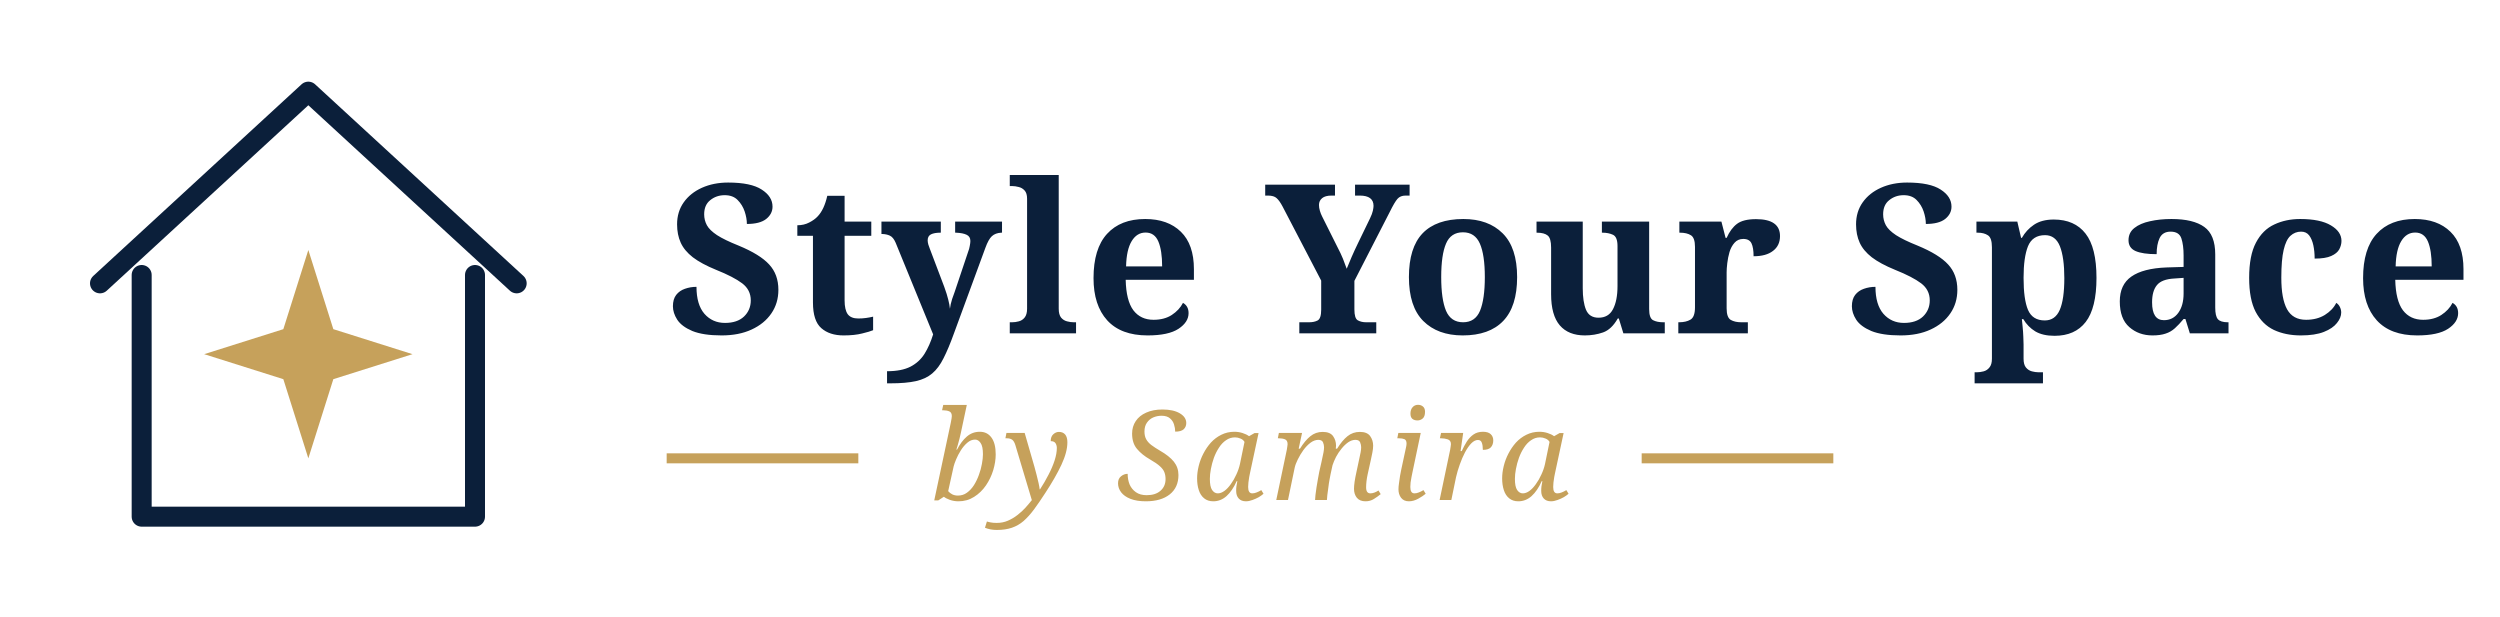
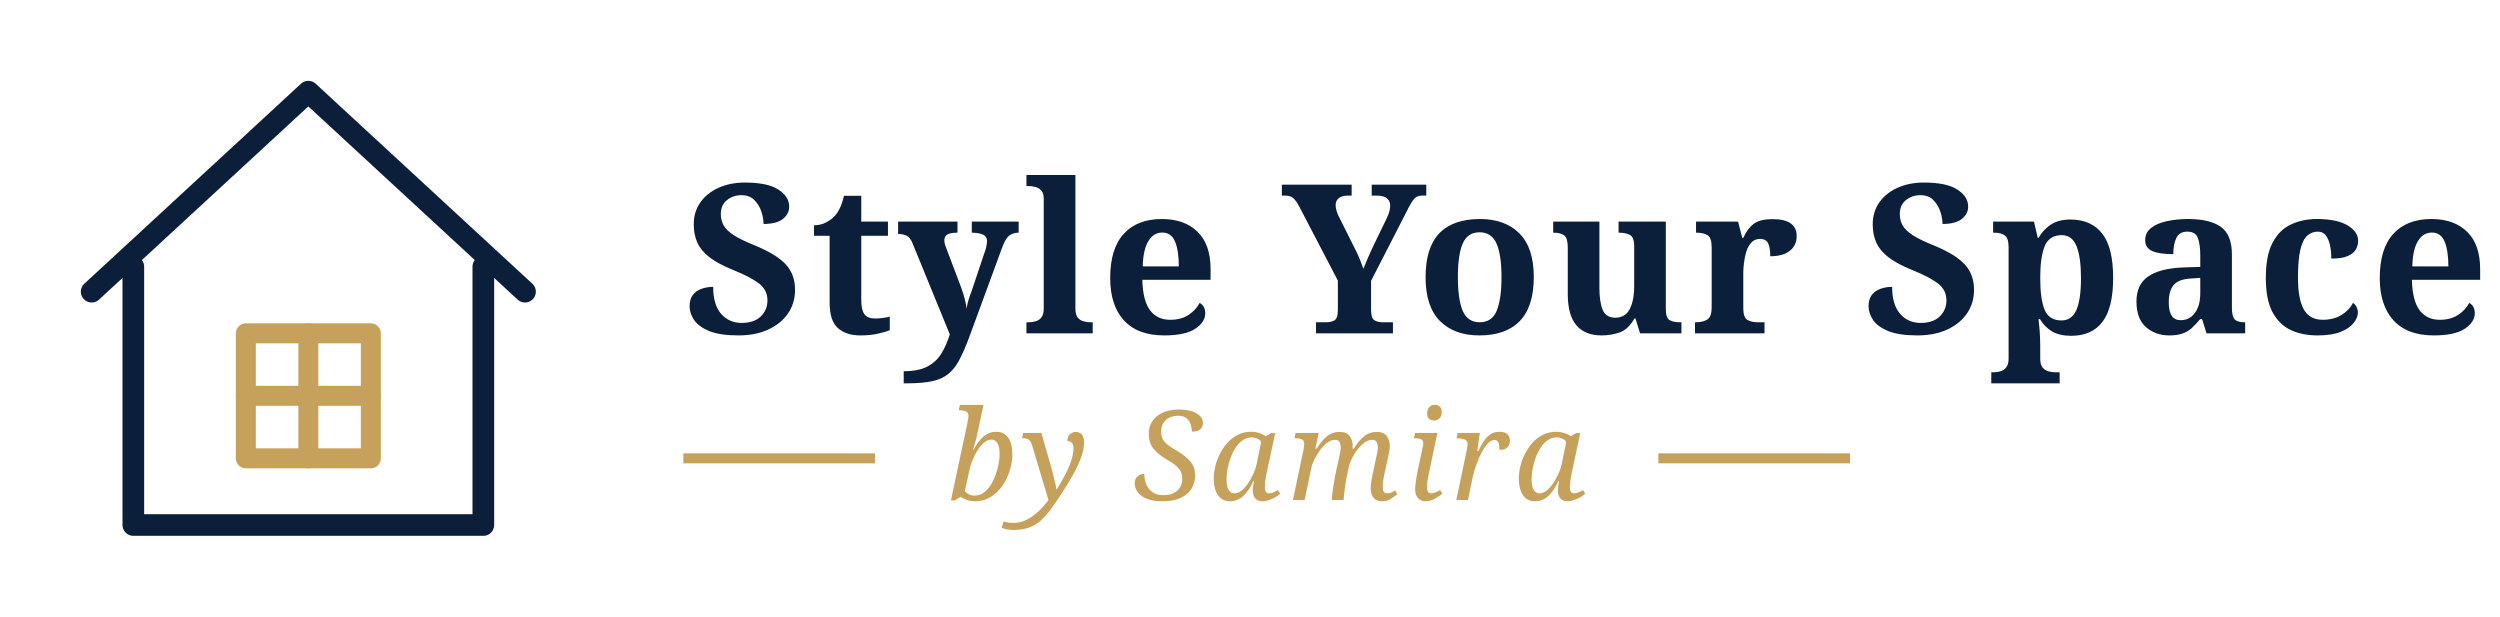
- <svg xmlns="http://www.w3.org/2000/svg" viewBox="0 0 300 74" width="300" height="74" role="img" aria-label="Style Your Space by Samira — Samira Home Decor">
-   <g fill="none" stroke="#0B1F3A" stroke-width="2.4" stroke-linecap="round" stroke-linejoin="round">
-     <path d="M12 34 L37 11 L62 34" />
-     <path d="M17 33 V62 H57 V33" />
+ <svg xmlns="http://www.w3.org/2000/svg" viewBox="0 0 300 74" width="300" height="74" role="img" aria-label="Samira Home Decor — Style Your Space by Samira">
+   <g fill="none" stroke="#0B1F3A" stroke-width="2.6" stroke-linecap="round" stroke-linejoin="round">
+     <path d="M11 35 L37 11 L63 35" />
+     <path d="M16 32 V63 H58 V32" />
  </g>
-   <path d="M37 30 L40 39.5 L49.5 42.5 L40 45.5 L37 55 L34 45.5 L24.5 42.5 L34 39.5 Z" fill="#C6A15B" />
-   <text x="80" y="40" font-family="'Playfair Display', Georgia, serif" font-size="25" font-weight="600" fill="#0B1F3A" letter-spacing="0.5">Style Your Space</text>
+   <g fill="none" stroke="#C6A15B" stroke-width="2.4" stroke-linecap="round" stroke-linejoin="round">
+     <rect x="29.5" y="40" width="15" height="15" />
+     <path d="M37 40 V55 M29.5 47.5 H44.5" />
+   </g>
+   <text x="82" y="40" font-family="'Playfair Display', Georgia, serif" font-size="25" font-weight="600" fill="#0B1F3A" letter-spacing="0.5">Style Your Space</text>
  <g>
-     <line x1="80" y1="55" x2="103" y2="55" stroke="#C6A15B" stroke-width="1.2" />
-     <text x="150" y="60" text-anchor="middle" font-family="'Playfair Display', Georgia, serif" font-size="15" font-style="italic" fill="#C6A15B" letter-spacing="0.8">by Samira</text>
-     <line x1="197" y1="55" x2="220" y2="55" stroke="#C6A15B" stroke-width="1.2" />
+     <line x1="82" y1="55" x2="105" y2="55" stroke="#C6A15B" stroke-width="1.2" />
+     <text x="152" y="60" text-anchor="middle" font-family="'Playfair Display', Georgia, serif" font-size="15" font-style="italic" fill="#C6A15B" letter-spacing="0.8">by Samira</text>
+     <line x1="199" y1="55" x2="222" y2="55" stroke="#C6A15B" stroke-width="1.2" />
  </g>
</svg>
